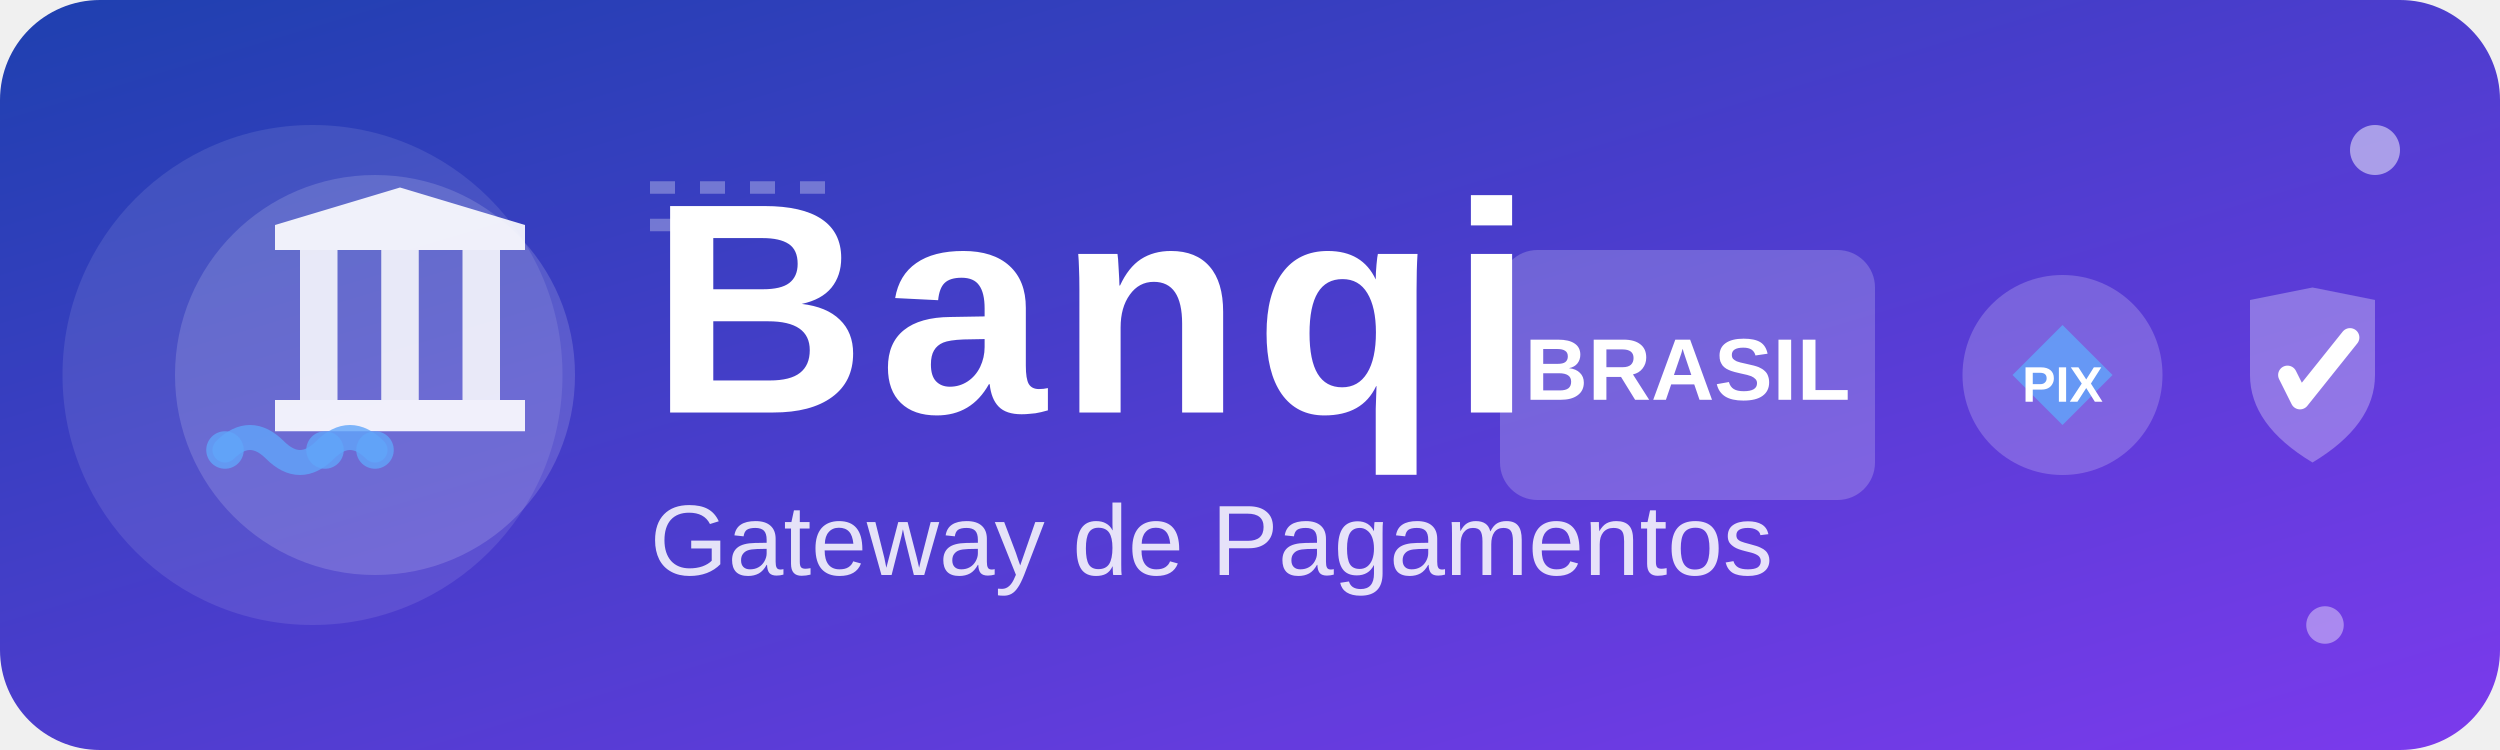
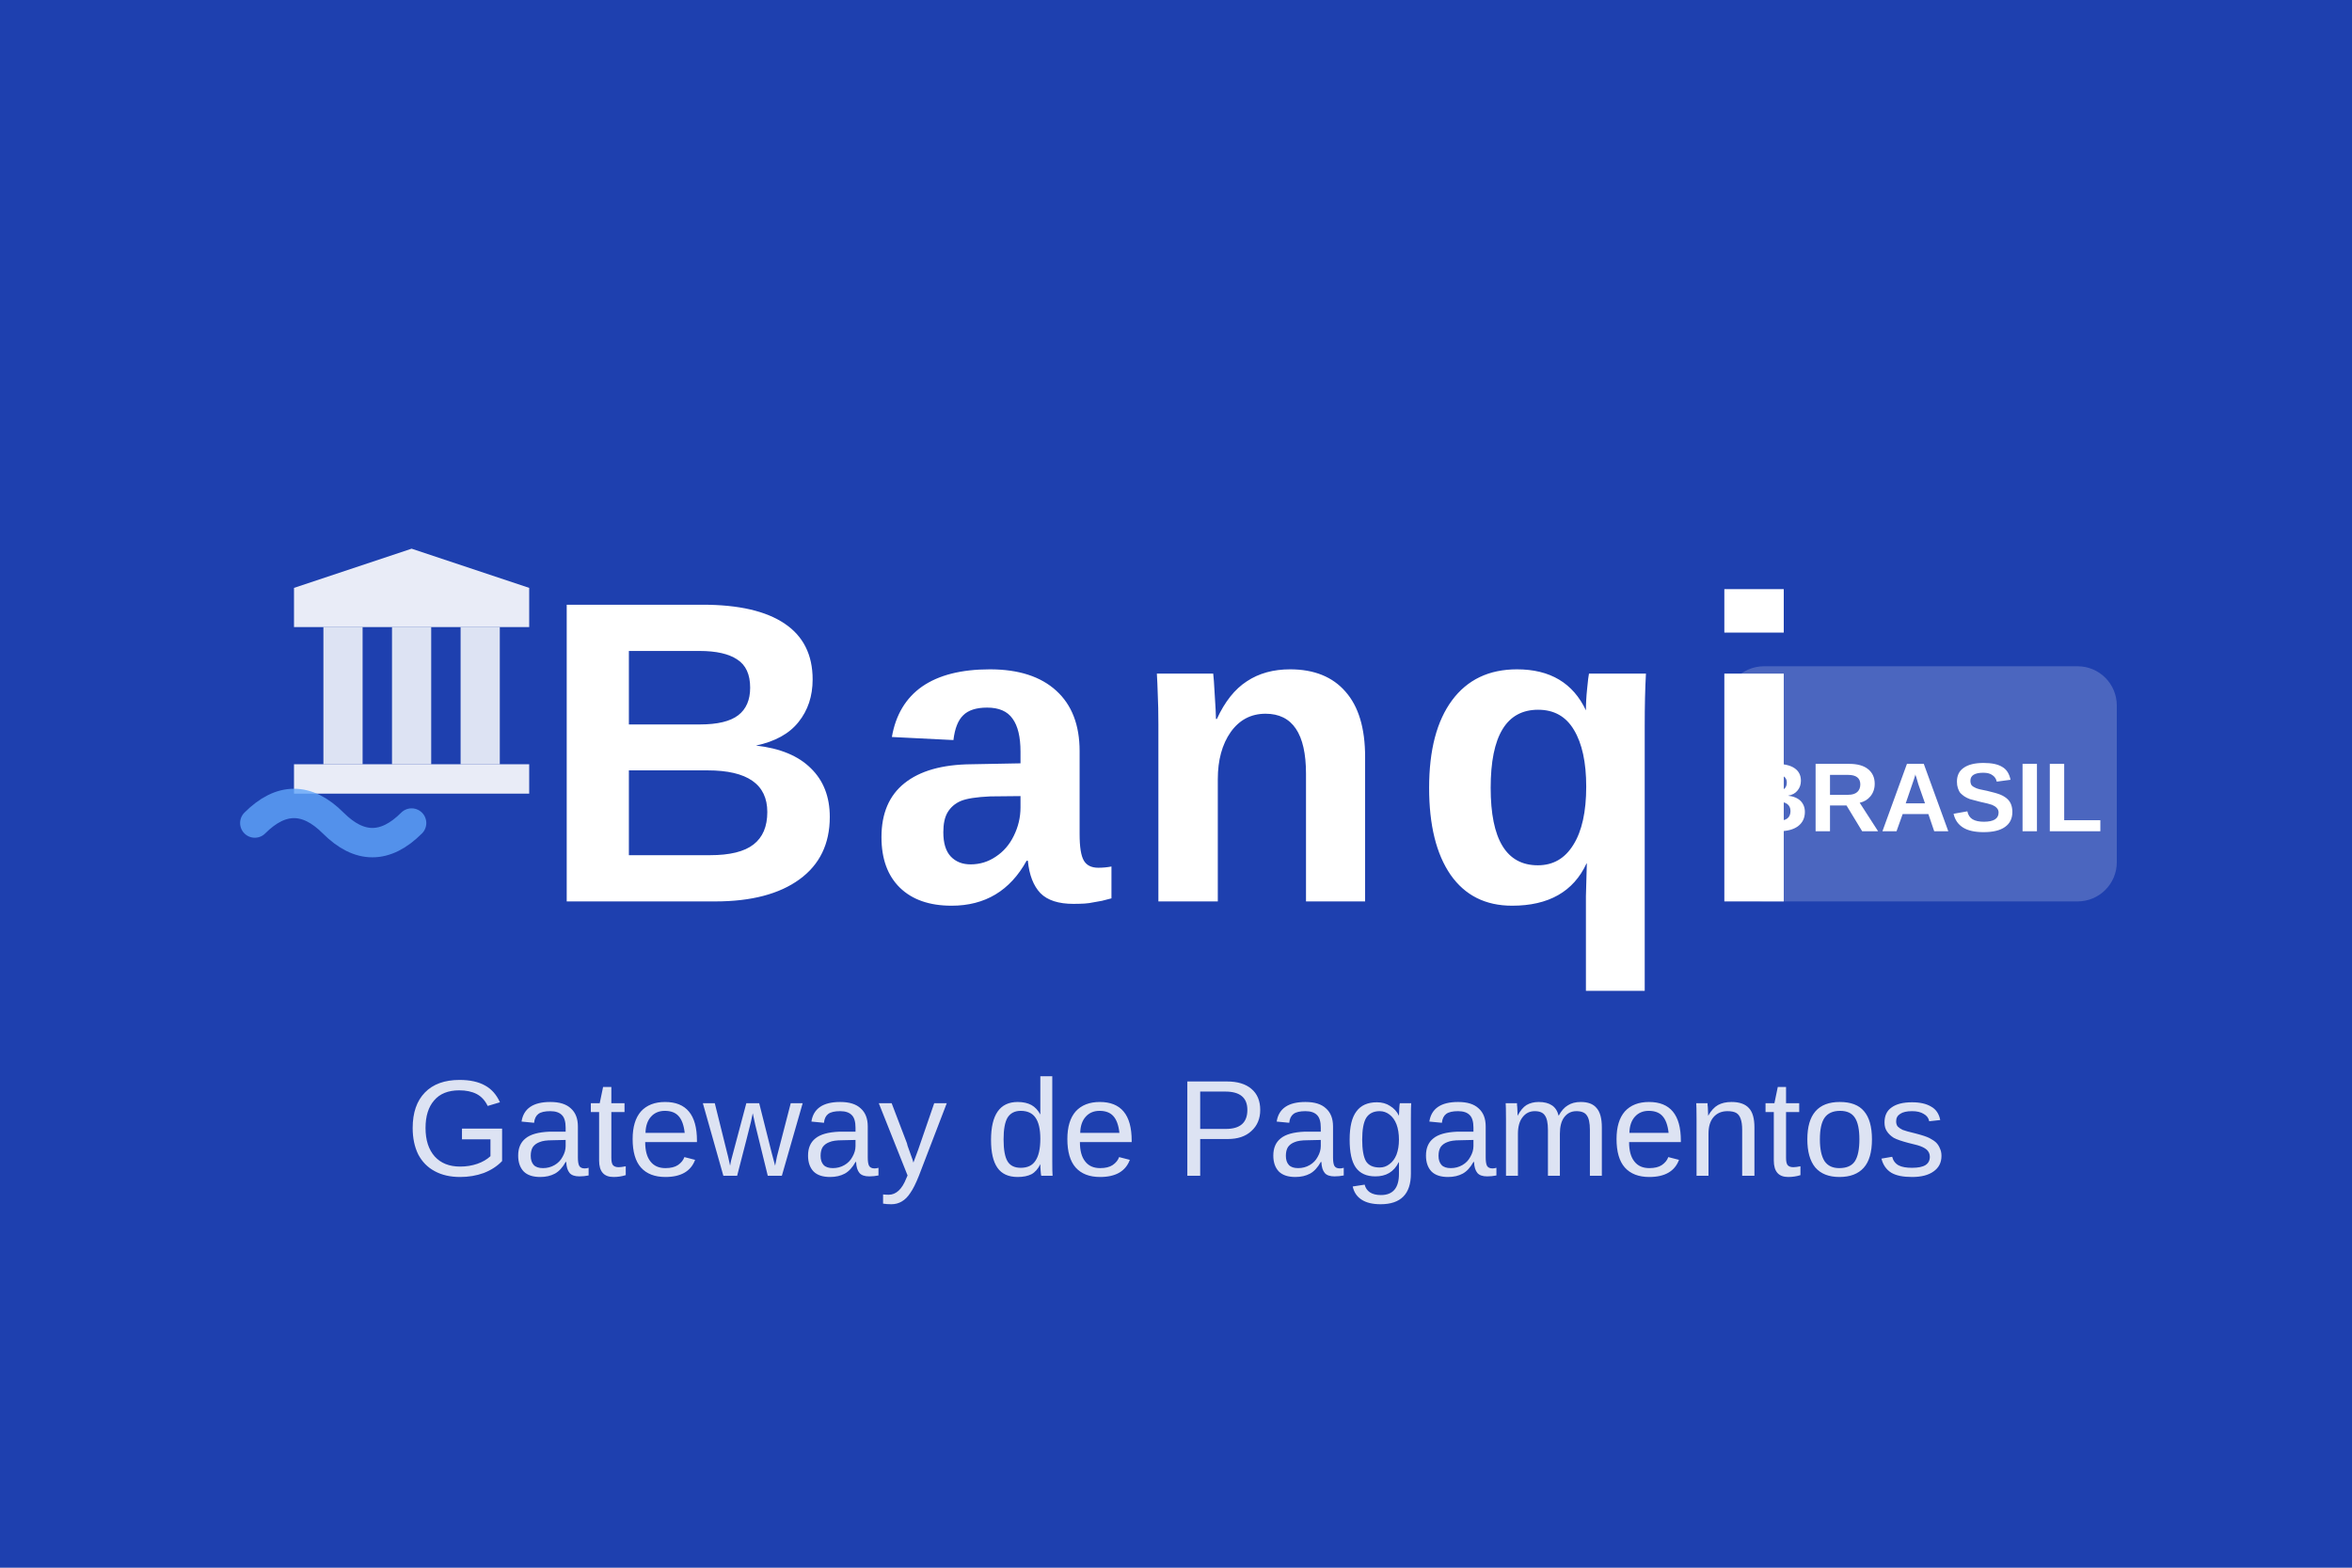
- <svg xmlns="http://www.w3.org/2000/svg" viewBox="0 0 200 60" fill="none">
-   <rect width="200" height="60" rx="8" fill="url(#banqiGradient)" />
-   <defs>
-     <linearGradient id="banqiGradient" x1="0%" y1="0%" x2="100%" y2="100%">
-       <stop offset="0%" style="stop-color:#1E40AF;stop-opacity:1" />
-       <stop offset="100%" style="stop-color:#7C3AED;stop-opacity:1" />
-     </linearGradient>
-   </defs>
-   <circle cx="25" cy="30" r="20" fill="white" opacity="0.1" />
-   <circle cx="30" cy="30" r="16" fill="white" opacity="0.15" />
-   <g transform="translate(22, 30)">
-     <path d="M 0 -12 L 10 -15 L 20 -12 L 20 -10 L 0 -10 Z" fill="white" opacity="0.9" />
-     <rect x="2" y="-10" width="3" height="12" fill="white" opacity="0.85" />
-     <rect x="8.5" y="-10" width="3" height="12" fill="white" opacity="0.85" />
-     <rect x="15" y="-10" width="3" height="12" fill="white" opacity="0.85" />
-     <rect x="0" y="2" width="20" height="2.5" fill="white" opacity="0.9" />
-     <path d="M -4 6 Q -2 4 0 6 Q 2 8 4 6 Q 6 4 8 6" stroke="#60A5FA" stroke-width="2" fill="none" opacity="0.8" stroke-linecap="round" />
-     <circle cx="-4" cy="6" r="1.5" fill="#60A5FA" opacity="0.8" />
-     <circle cx="4" cy="6" r="1.5" fill="#60A5FA" opacity="0.8" />
-     <circle cx="8" cy="6" r="1.5" fill="#60A5FA" opacity="0.8" />
+ <svg xmlns="http://www.w3.org/2000/svg" viewBox="0 0 120 80" fill="none">
+   <rect width="120" height="80" fill="#1E40AF" />
+   <g transform="translate(15, 38)">
+     <path d="M 0 -8 L 6 -10 L 12 -8 L 12 -6 L 0 -6 Z" fill="white" opacity="0.9" />
+     <rect x="1.5" y="-6" width="2" height="7" fill="white" opacity="0.85" />
+     <rect x="5" y="-6" width="2" height="7" fill="white" opacity="0.85" />
+     <rect x="8.5" y="-6" width="2" height="7" fill="white" opacity="0.85" />
+     <rect x="0" y="1" width="12" height="1.5" fill="white" opacity="0.9" />
+     <path d="M -2 4 Q 0 2 2 4 Q 4 6 6 4" stroke="#60A5FA" stroke-width="1.5" fill="none" opacity="0.8" stroke-linecap="round" />
  </g>
-   <text x="52" y="33" font-family="Arial, sans-serif" font-size="24" font-weight="bold" fill="white" letter-spacing="1">
-     Banqi
-   </text>
-   <text x="52" y="46" font-family="Arial, sans-serif" font-size="8" fill="white" opacity="0.85">
-     Gateway de Pagamentos
-   </text>
-   <g transform="translate(135, 30)">
-     <rect x="-15" y="-10" width="30" height="20" rx="3" fill="white" opacity="0.2" />
-     <text x="0" y="0" font-family="Arial, sans-serif" font-size="7" font-weight="bold" fill="white" text-anchor="middle" dominant-baseline="middle">
-       BRASIL
-     </text>
+   <text x="60" y="46" font-family="Arial" font-size="22" font-weight="bold" fill="white" text-anchor="middle" letter-spacing="1">Banqi</text>
+   <text x="60" y="60" font-family="Arial" font-size="7" fill="white" text-anchor="middle" opacity="0.85">Gateway de Pagamentos</text>
+   <g transform="translate(98, 40)">
+     <rect x="-10" y="-6" width="20" height="12" rx="2" fill="white" opacity="0.2" />
+     <text x="0" y="1" font-family="Arial" font-size="5" font-weight="bold" fill="white" text-anchor="middle" dominant-baseline="middle">BRASIL</text>
  </g>
-   <g transform="translate(165, 30)">
-     <circle cx="0" cy="0" r="8" fill="white" opacity="0.2" />
-     <path d="M 0 -4 L 4 0 L 0 4 L -4 0 Z" fill="#60A5FA" opacity="0.8" />
-     <text x="0" y="1" font-family="Arial, sans-serif" font-size="4" font-weight="bold" fill="white" text-anchor="middle" dominant-baseline="middle">
-       PIX
-     </text>
-   </g>
-   <g transform="translate(185, 30)">
-     <path d="M 0 -7 L 5 -6 L 5 0 Q 5 4 0 7 Q -5 4 -5 0 L -5 -6 Z" fill="white" opacity="0.3" />
-     <path d="M -2 0 L -1 2 L 3 -3" stroke="white" stroke-width="1.5" fill="none" stroke-linecap="round" stroke-linejoin="round" />
-   </g>
-   <g transform="translate(52, 15)" opacity="0.3">
-     <line x1="0" y1="0" x2="15" y2="0" stroke="white" stroke-width="1" stroke-dasharray="2,2" />
-     <line x1="0" y1="3" x2="12" y2="3" stroke="white" stroke-width="1" stroke-dasharray="2,2" />
-   </g>
-   <circle cx="190" cy="12" r="2" fill="white" opacity="0.5" />
-   <circle cx="186" cy="50" r="1.5" fill="white" opacity="0.4" />
</svg>
